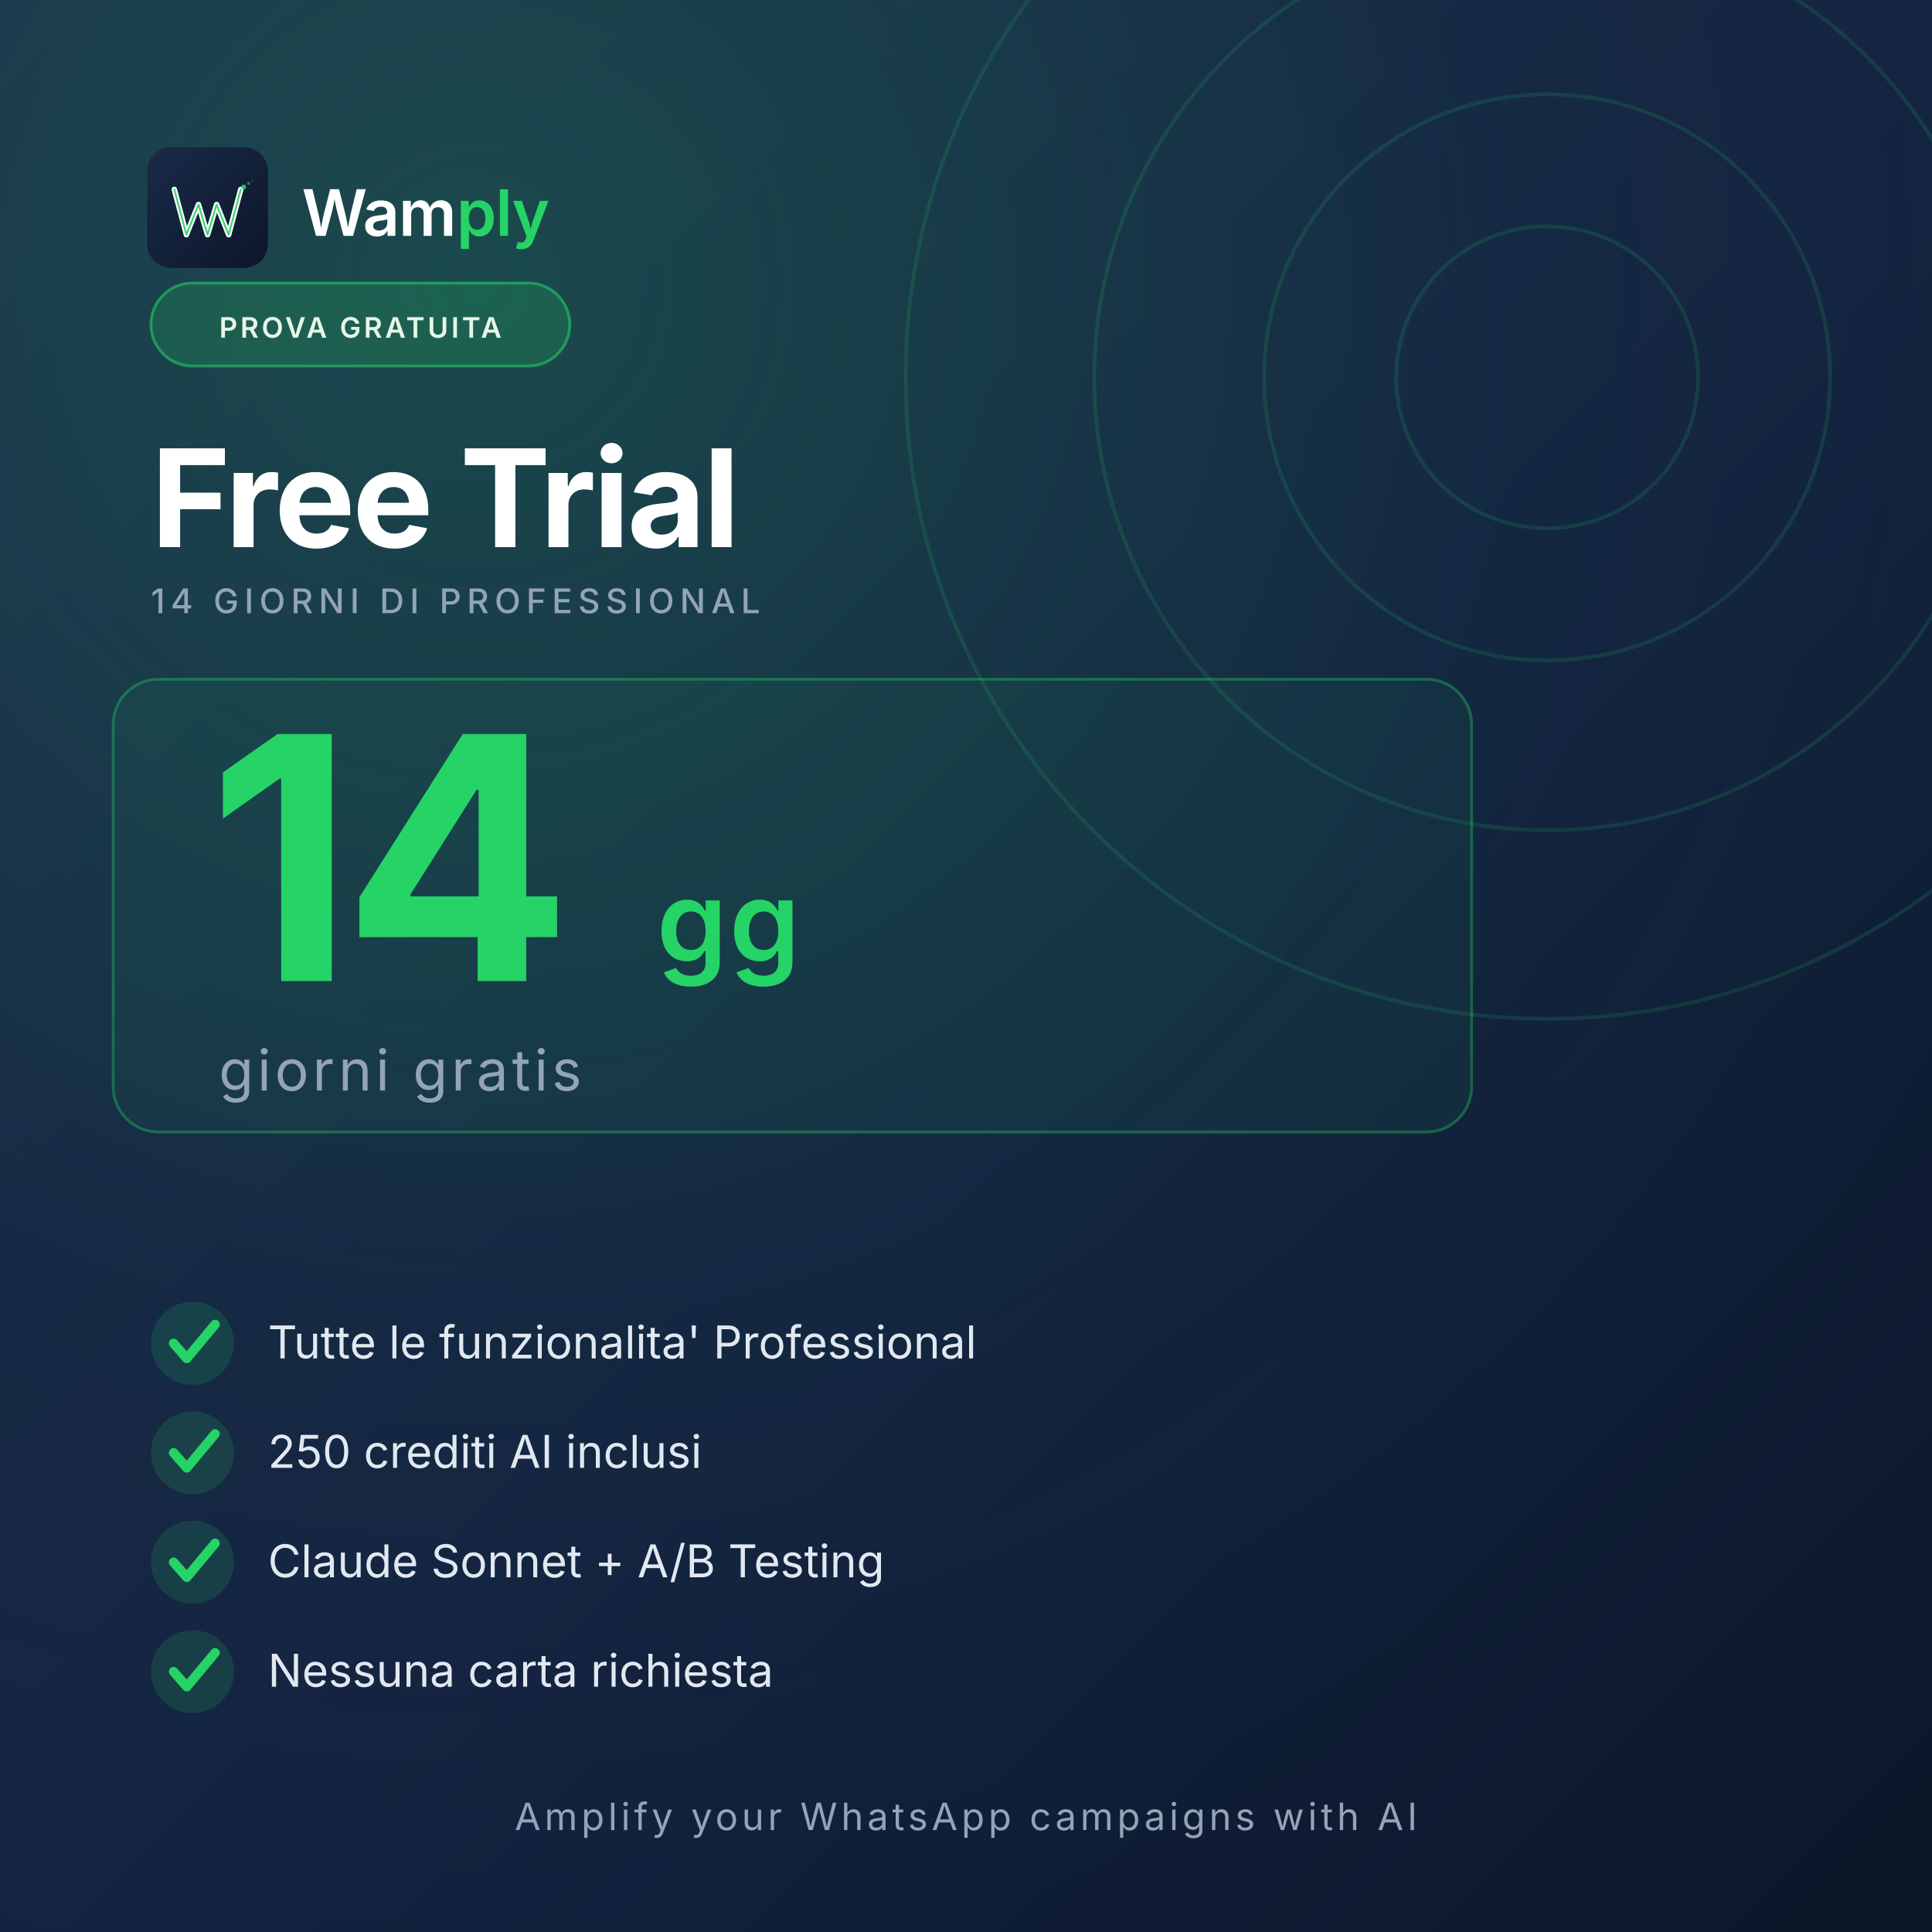
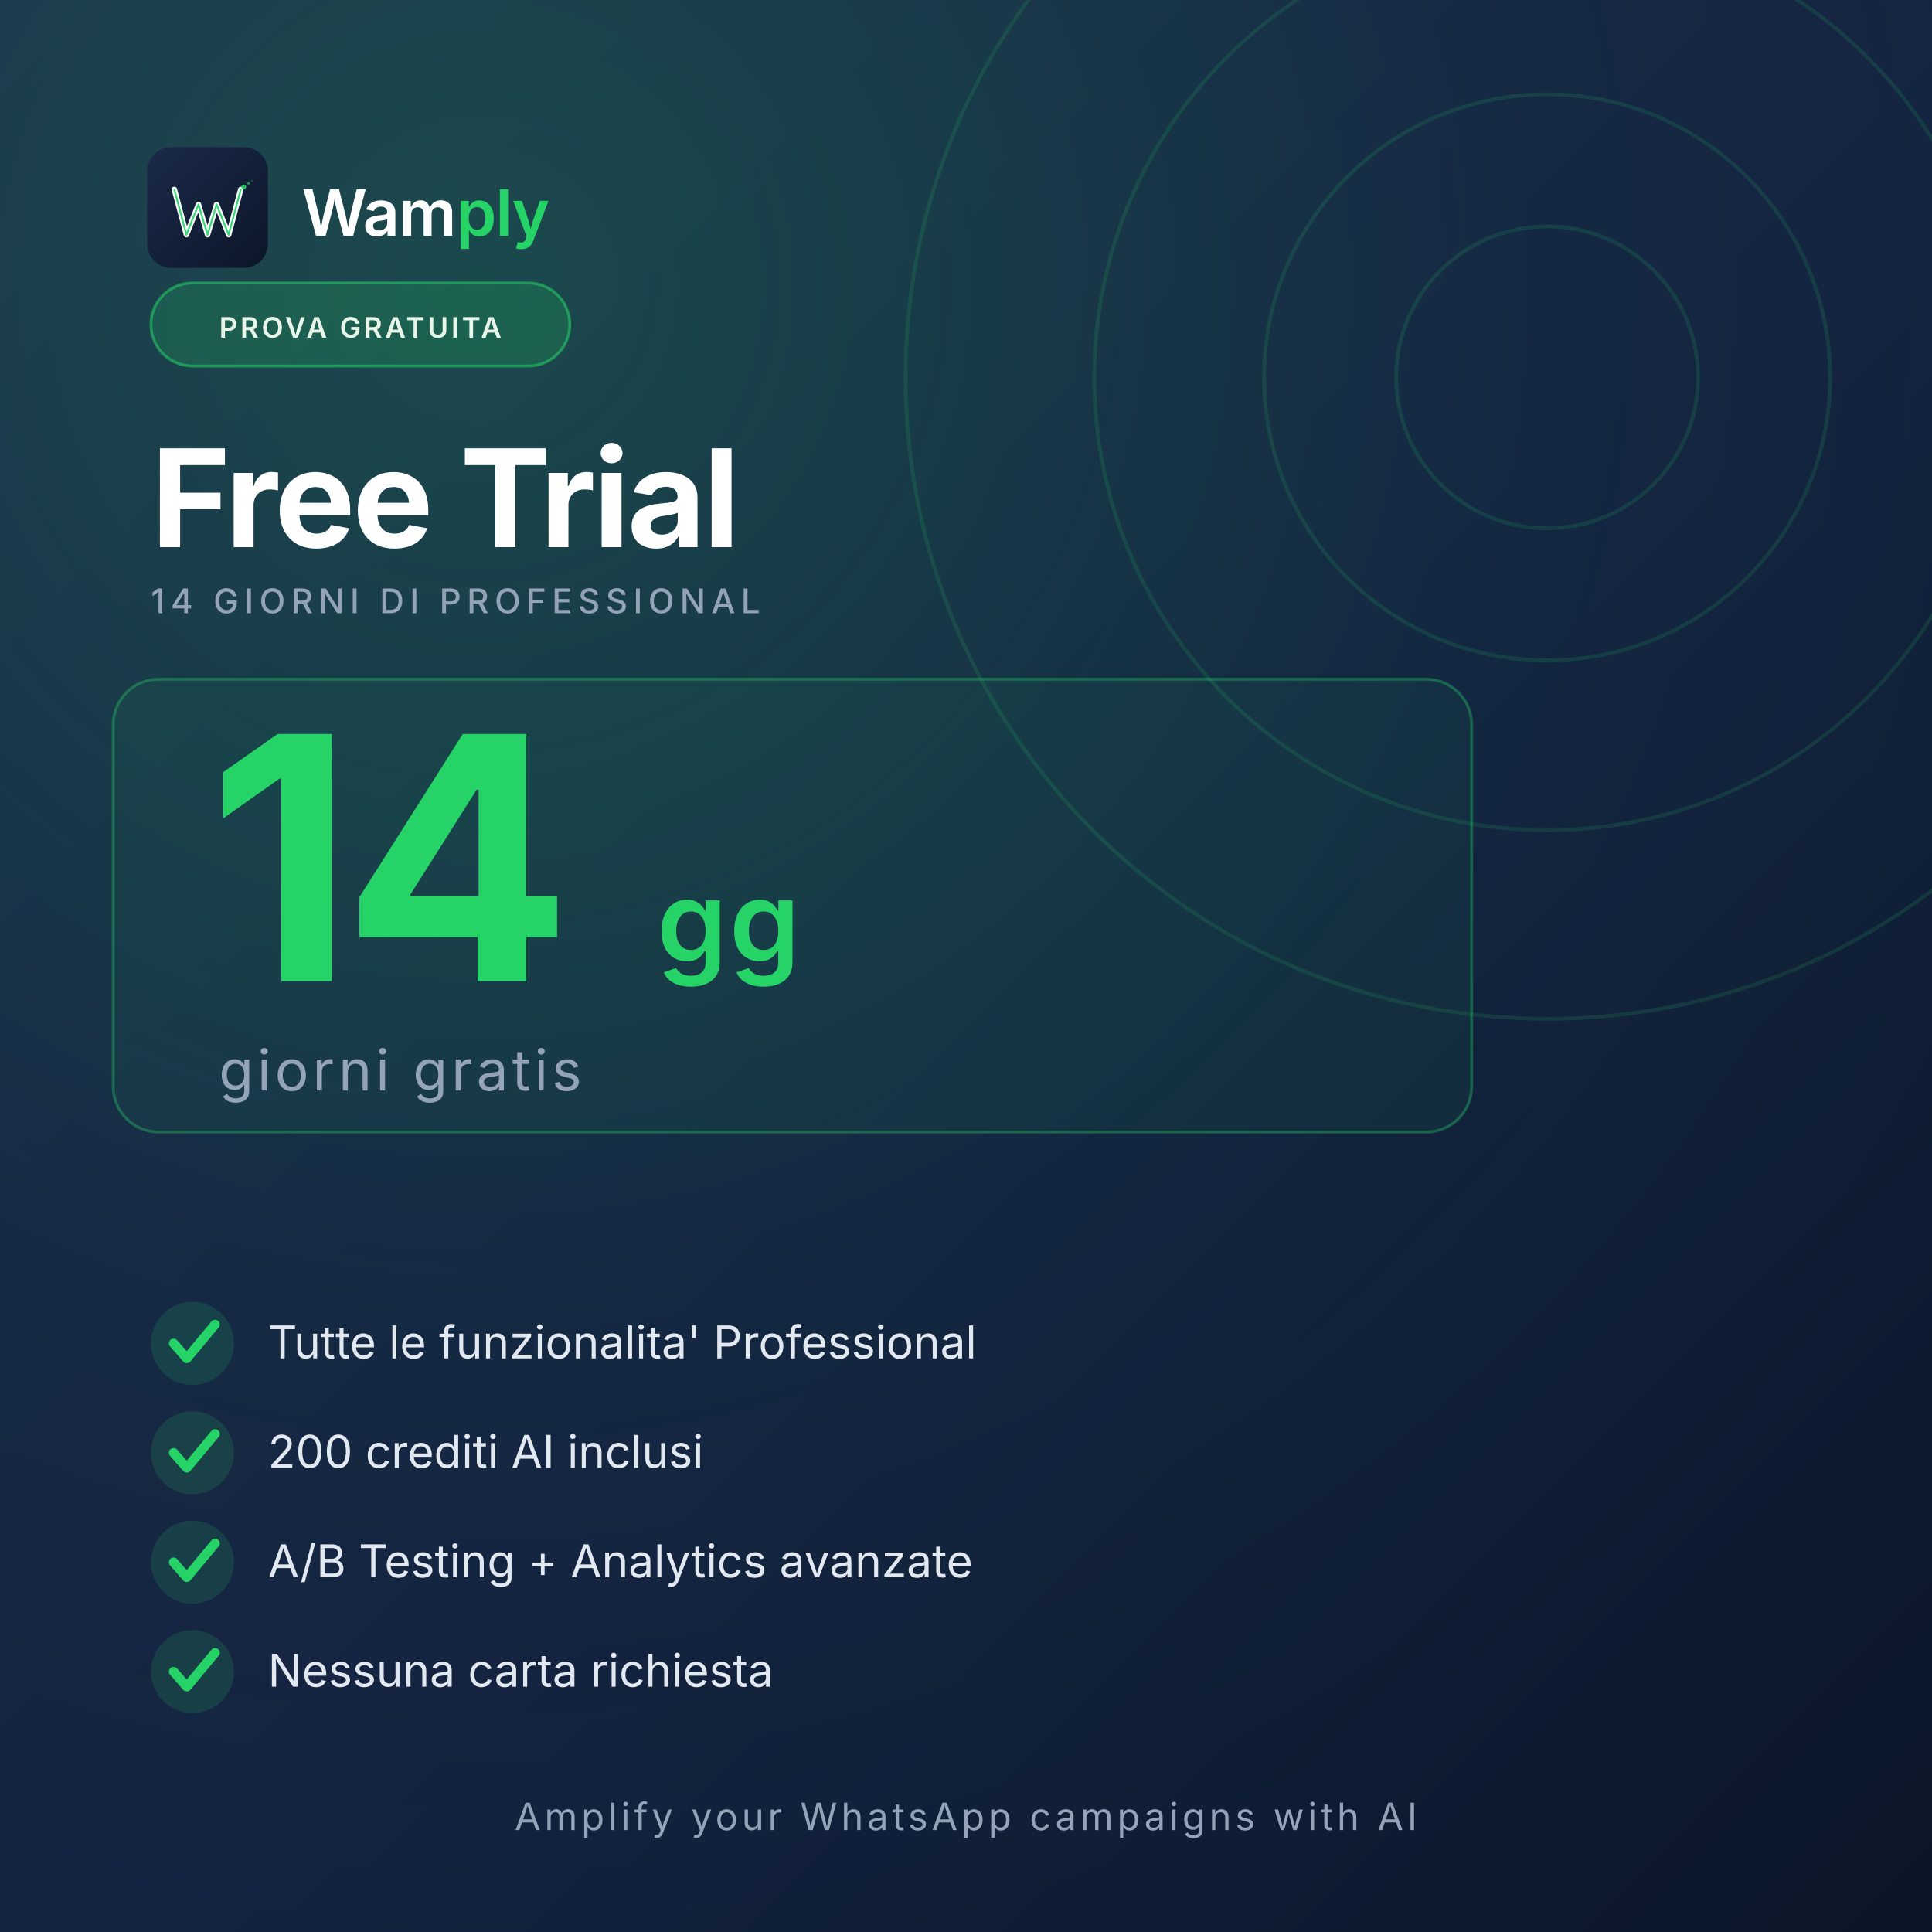
<svg xmlns="http://www.w3.org/2000/svg" viewBox="0 0 1024 1024" width="1024" height="1024">
  <defs>
    <linearGradient id="bg" x1="0" y1="0" x2="1" y2="1">
      <stop offset="0%" stop-color="#1B2A4A" />
      <stop offset="55%" stop-color="#132240" />
      <stop offset="100%" stop-color="#0B1628" />
    </linearGradient>
    <linearGradient id="logoBg" x1="0" y1="0" x2="1" y2="1">
      <stop offset="0%" stop-color="#1B2A4A" />
      <stop offset="100%" stop-color="#0B1628" />
    </linearGradient>
    <radialGradient id="glow" cx="0.25" cy="0.15" r="0.9">
      <stop offset="0%" stop-color="#25D366" stop-opacity="0.20" />
      <stop offset="60%" stop-color="#25D366" stop-opacity="0.03" />
      <stop offset="100%" stop-color="#25D366" stop-opacity="0" />
    </radialGradient>
  </defs>
  <rect width="1024" height="1024" fill="url(#bg)" />
  <rect width="1024" height="1024" fill="url(#glow)" />
  <g opacity="0.14" transform="translate(820,200)">
    <circle r="340" fill="none" stroke="#25D366" stroke-width="2" />
    <circle r="240" fill="none" stroke="#25D366" stroke-width="2" />
    <circle r="150" fill="none" stroke="#25D366" stroke-width="2" />
    <circle r="80" fill="none" stroke="#25D366" stroke-width="2" />
  </g>
  <g transform="translate(78,78) scale(0.16)">
    <rect width="400" height="400" rx="80" fill="url(#logoBg)" />
    <path d="M90 140 L130 290 L170 190 L200 290 L230 190 L270 290 L310 140" fill="none" stroke="#fff" stroke-width="18" stroke-linecap="round" stroke-linejoin="round" />
    <path d="M90 140 L130 290 L170 190 L200 290 L230 190 L270 290 L310 140" fill="none" stroke="#25D366" stroke-width="6" stroke-linecap="round" stroke-linejoin="round" opacity="0.9" />
    <circle cx="320" cy="132" r="8" fill="#25D366" opacity="0.9" />
    <circle cx="336" cy="120" r="5" fill="#25D366" opacity="0.6" />
    <circle cx="348" cy="112" r="3" fill="#25D366" opacity="0.35" />
  </g>
  <text x="160" y="125" font-family="Inter, system-ui, sans-serif" font-size="34" font-weight="600" fill="#FFFFFF" letter-spacing="-0.5">
    Wam<tspan fill="#25D366">ply</tspan>
  </text>
  <g transform="translate(80,150)">
    <rect x="0" y="0" width="222" height="44" rx="22" fill="#25D366" opacity="0.18" />
    <rect x="0" y="0" width="222" height="44" rx="22" fill="none" stroke="#25D366" stroke-width="1.5" opacity="0.55" />
    <text x="111" y="29" font-family="Inter, system-ui, sans-serif" font-size="15" font-weight="600" fill="#E8F5E9" text-anchor="middle" letter-spacing="1.5">
        PROVA GRATUITA
      </text>
  </g>
  <text x="80" y="290" font-family="Inter, system-ui, sans-serif" font-size="72" font-weight="700" fill="#FFFFFF" letter-spacing="-1.5">
    Free Trial
  </text>
  <text x="80" y="325" font-family="Inter, system-ui, sans-serif" font-size="18" font-weight="500" fill="#94A3B8" letter-spacing="3">
    14 GIORNI DI PROFESSIONAL
  </text>
  <rect x="60" y="360" width="720" height="240" rx="24" fill="#25D366" opacity="0.06" />
  <rect x="60" y="360" width="720" height="240" rx="24" fill="none" stroke="#25D366" stroke-width="1.5" opacity="0.35" />
  <g transform="translate(110,520)">
    <text x="0" y="0" font-family="Inter, system-ui, sans-serif" font-size="180" font-weight="700" fill="#25D366" letter-spacing="-6">
      14
    </text>
    <text x="238" y="-10" font-family="Inter, system-ui, sans-serif" font-size="60" font-weight="600" fill="#25D366" letter-spacing="1">
      gg
    </text>
    <text x="6" y="58" font-family="Inter, system-ui, sans-serif" font-size="30" font-weight="400" fill="#94A3B8" letter-spacing="2">
      giorni gratis
    </text>
  </g>
  <circle cx="102" cy="712" r="22" fill="#25D366" opacity="0.15" />
  <polyline points="92,712 99,720 114,702" fill="none" stroke="#25D366" stroke-width="5" stroke-linecap="round" stroke-linejoin="round" />
  <text x="142" y="720" font-family="Inter, system-ui, sans-serif" font-size="24" font-weight="400" fill="#E2E8F0">
      Tutte le funzionalita' Professional
    </text>
  <circle cx="102" cy="770" r="22" fill="#25D366" opacity="0.15" />
  <polyline points="92,770 99,778 114,760" fill="none" stroke="#25D366" stroke-width="5" stroke-linecap="round" stroke-linejoin="round" />
  <text x="142" y="778" font-family="Inter, system-ui, sans-serif" font-size="24" font-weight="400" fill="#E2E8F0">
-       250 crediti AI inclusi
+       200 crediti AI inclusi
    </text>
  <circle cx="102" cy="828" r="22" fill="#25D366" opacity="0.15" />
  <polyline points="92,828 99,836 114,818" fill="none" stroke="#25D366" stroke-width="5" stroke-linecap="round" stroke-linejoin="round" />
  <text x="142" y="836" font-family="Inter, system-ui, sans-serif" font-size="24" font-weight="400" fill="#E2E8F0">
-       Claude Sonnet + A/B Testing
+       A/B Testing + Analytics avanzate
    </text>
  <circle cx="102" cy="886" r="22" fill="#25D366" opacity="0.15" />
  <polyline points="92,886 99,894 114,876" fill="none" stroke="#25D366" stroke-width="5" stroke-linecap="round" stroke-linejoin="round" />
  <text x="142" y="894" font-family="Inter, system-ui, sans-serif" font-size="24" font-weight="400" fill="#E2E8F0">
      Nessuna carta richiesta
    </text>
  <text x="512" y="970" font-family="Inter, system-ui, sans-serif" font-size="20" font-weight="400" fill="#94A3B8" text-anchor="middle" letter-spacing="2">
    Amplify your WhatsApp campaigns with AI
  </text>
</svg>
